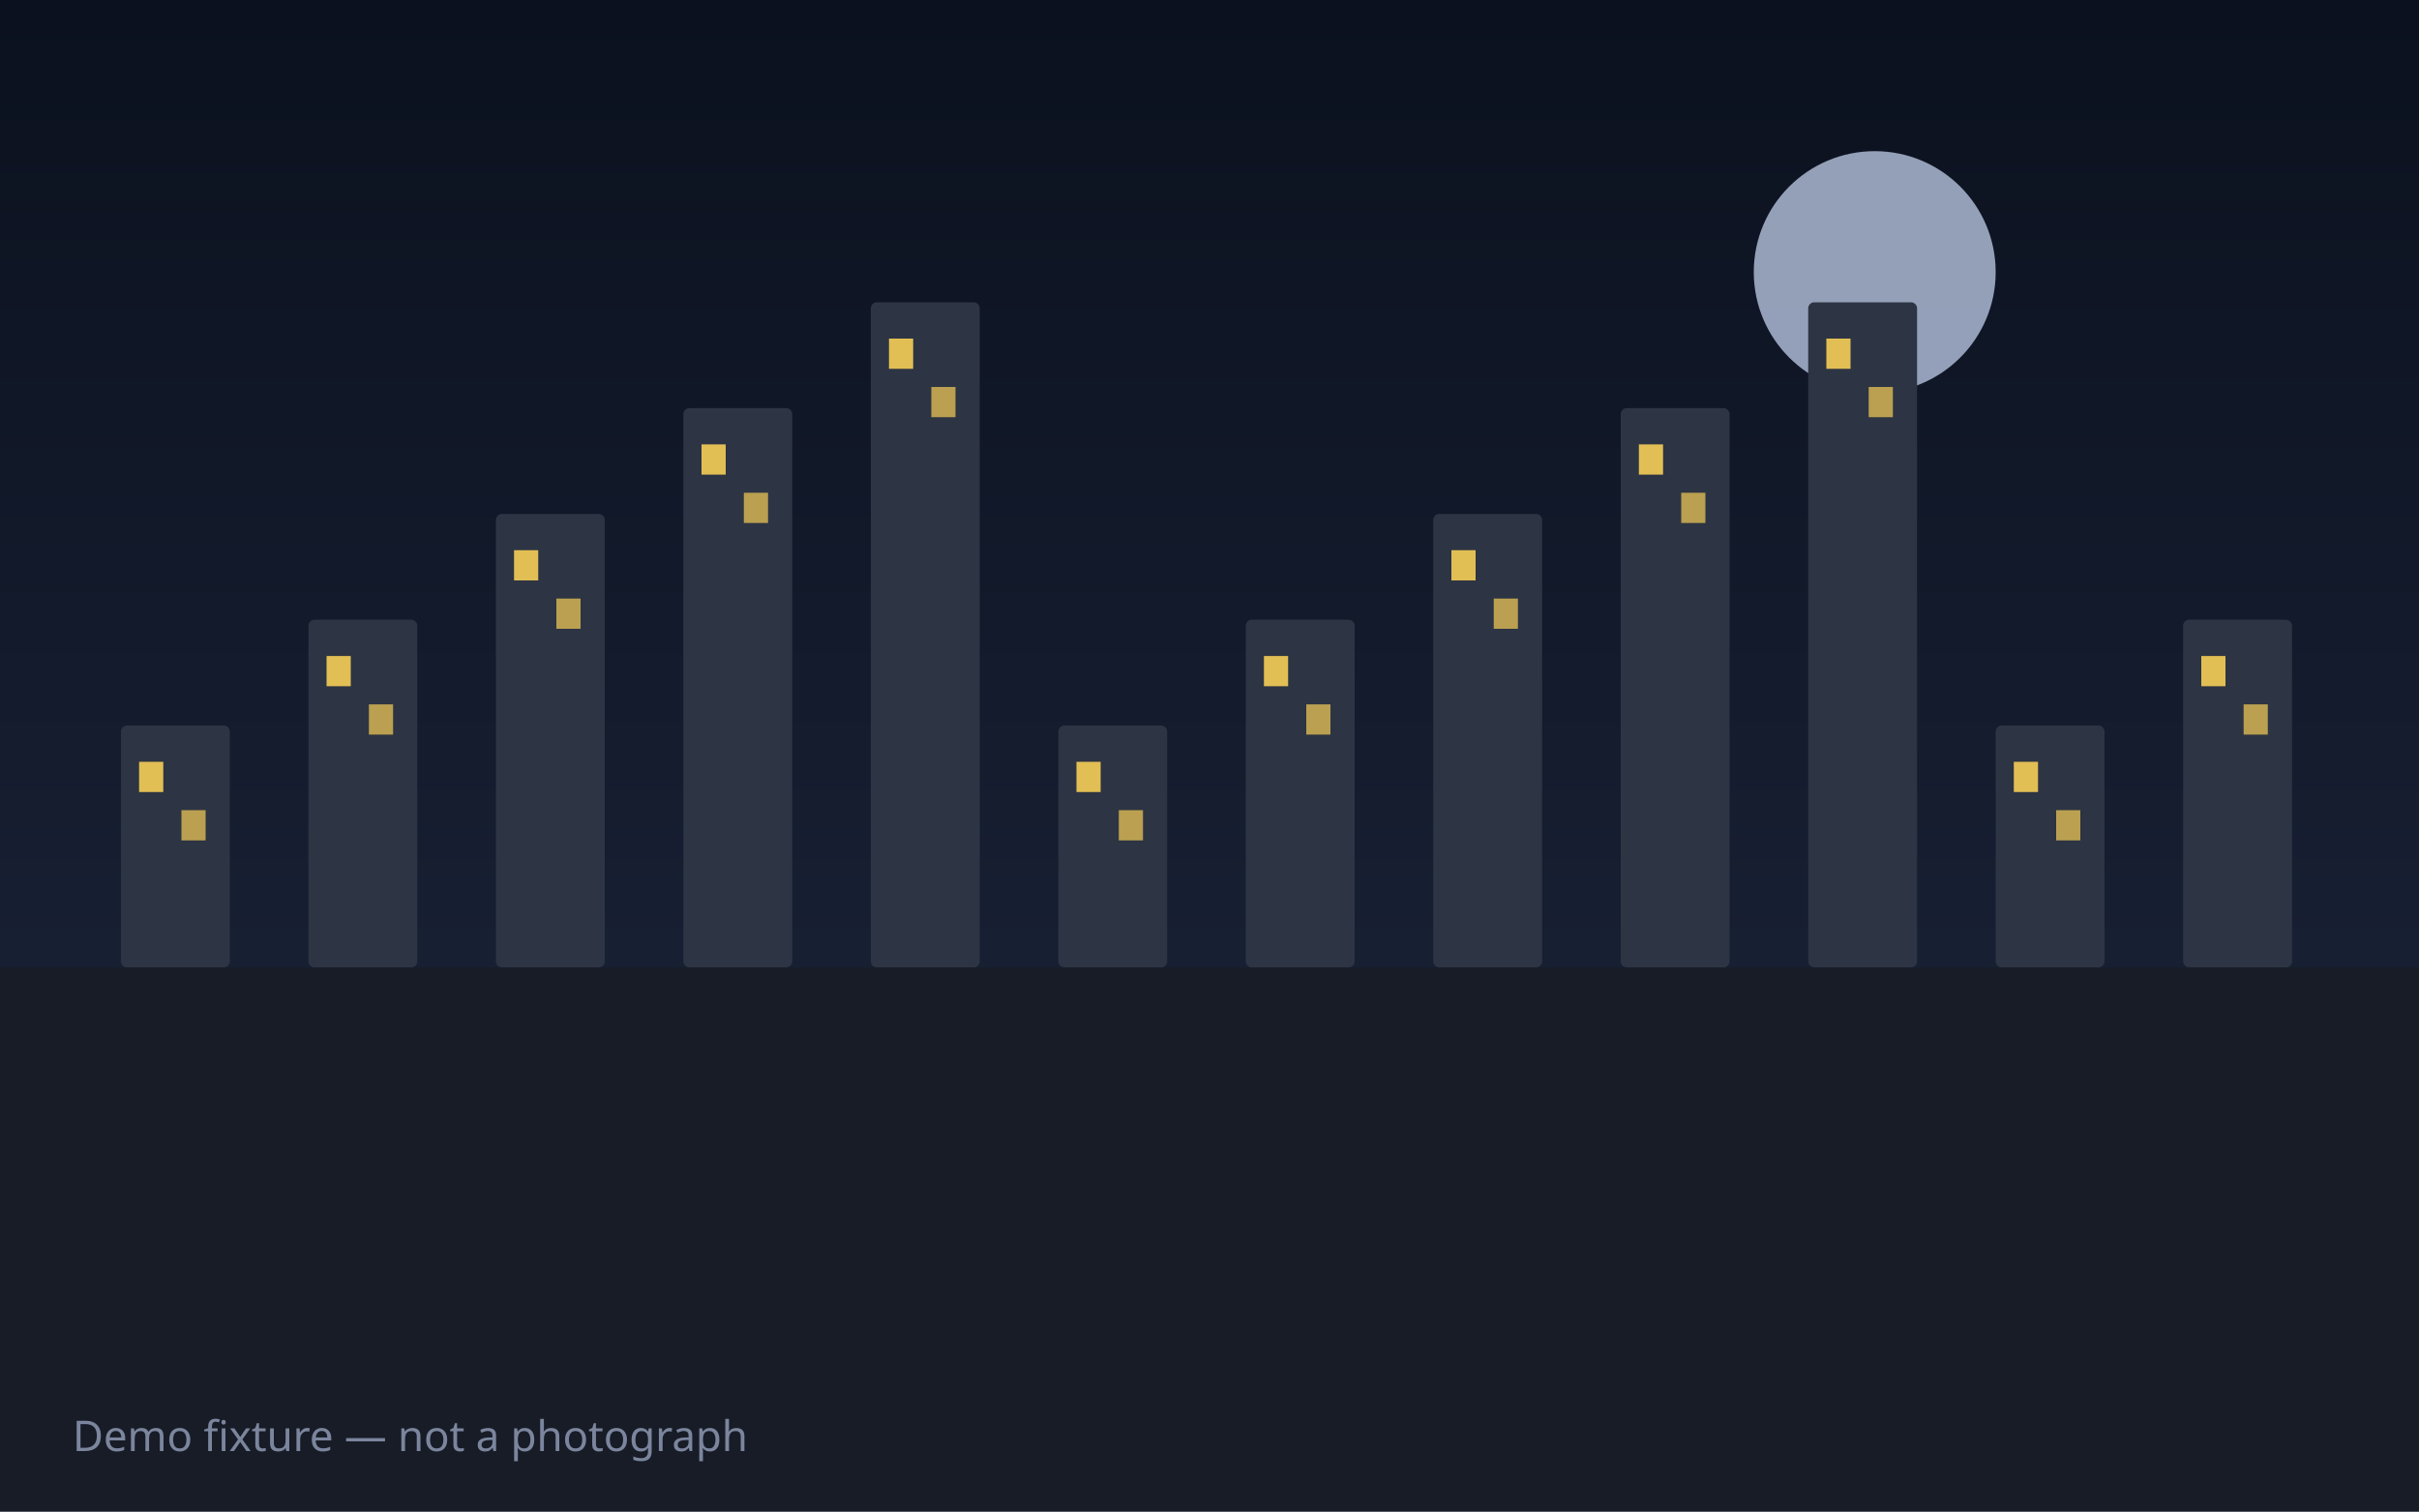
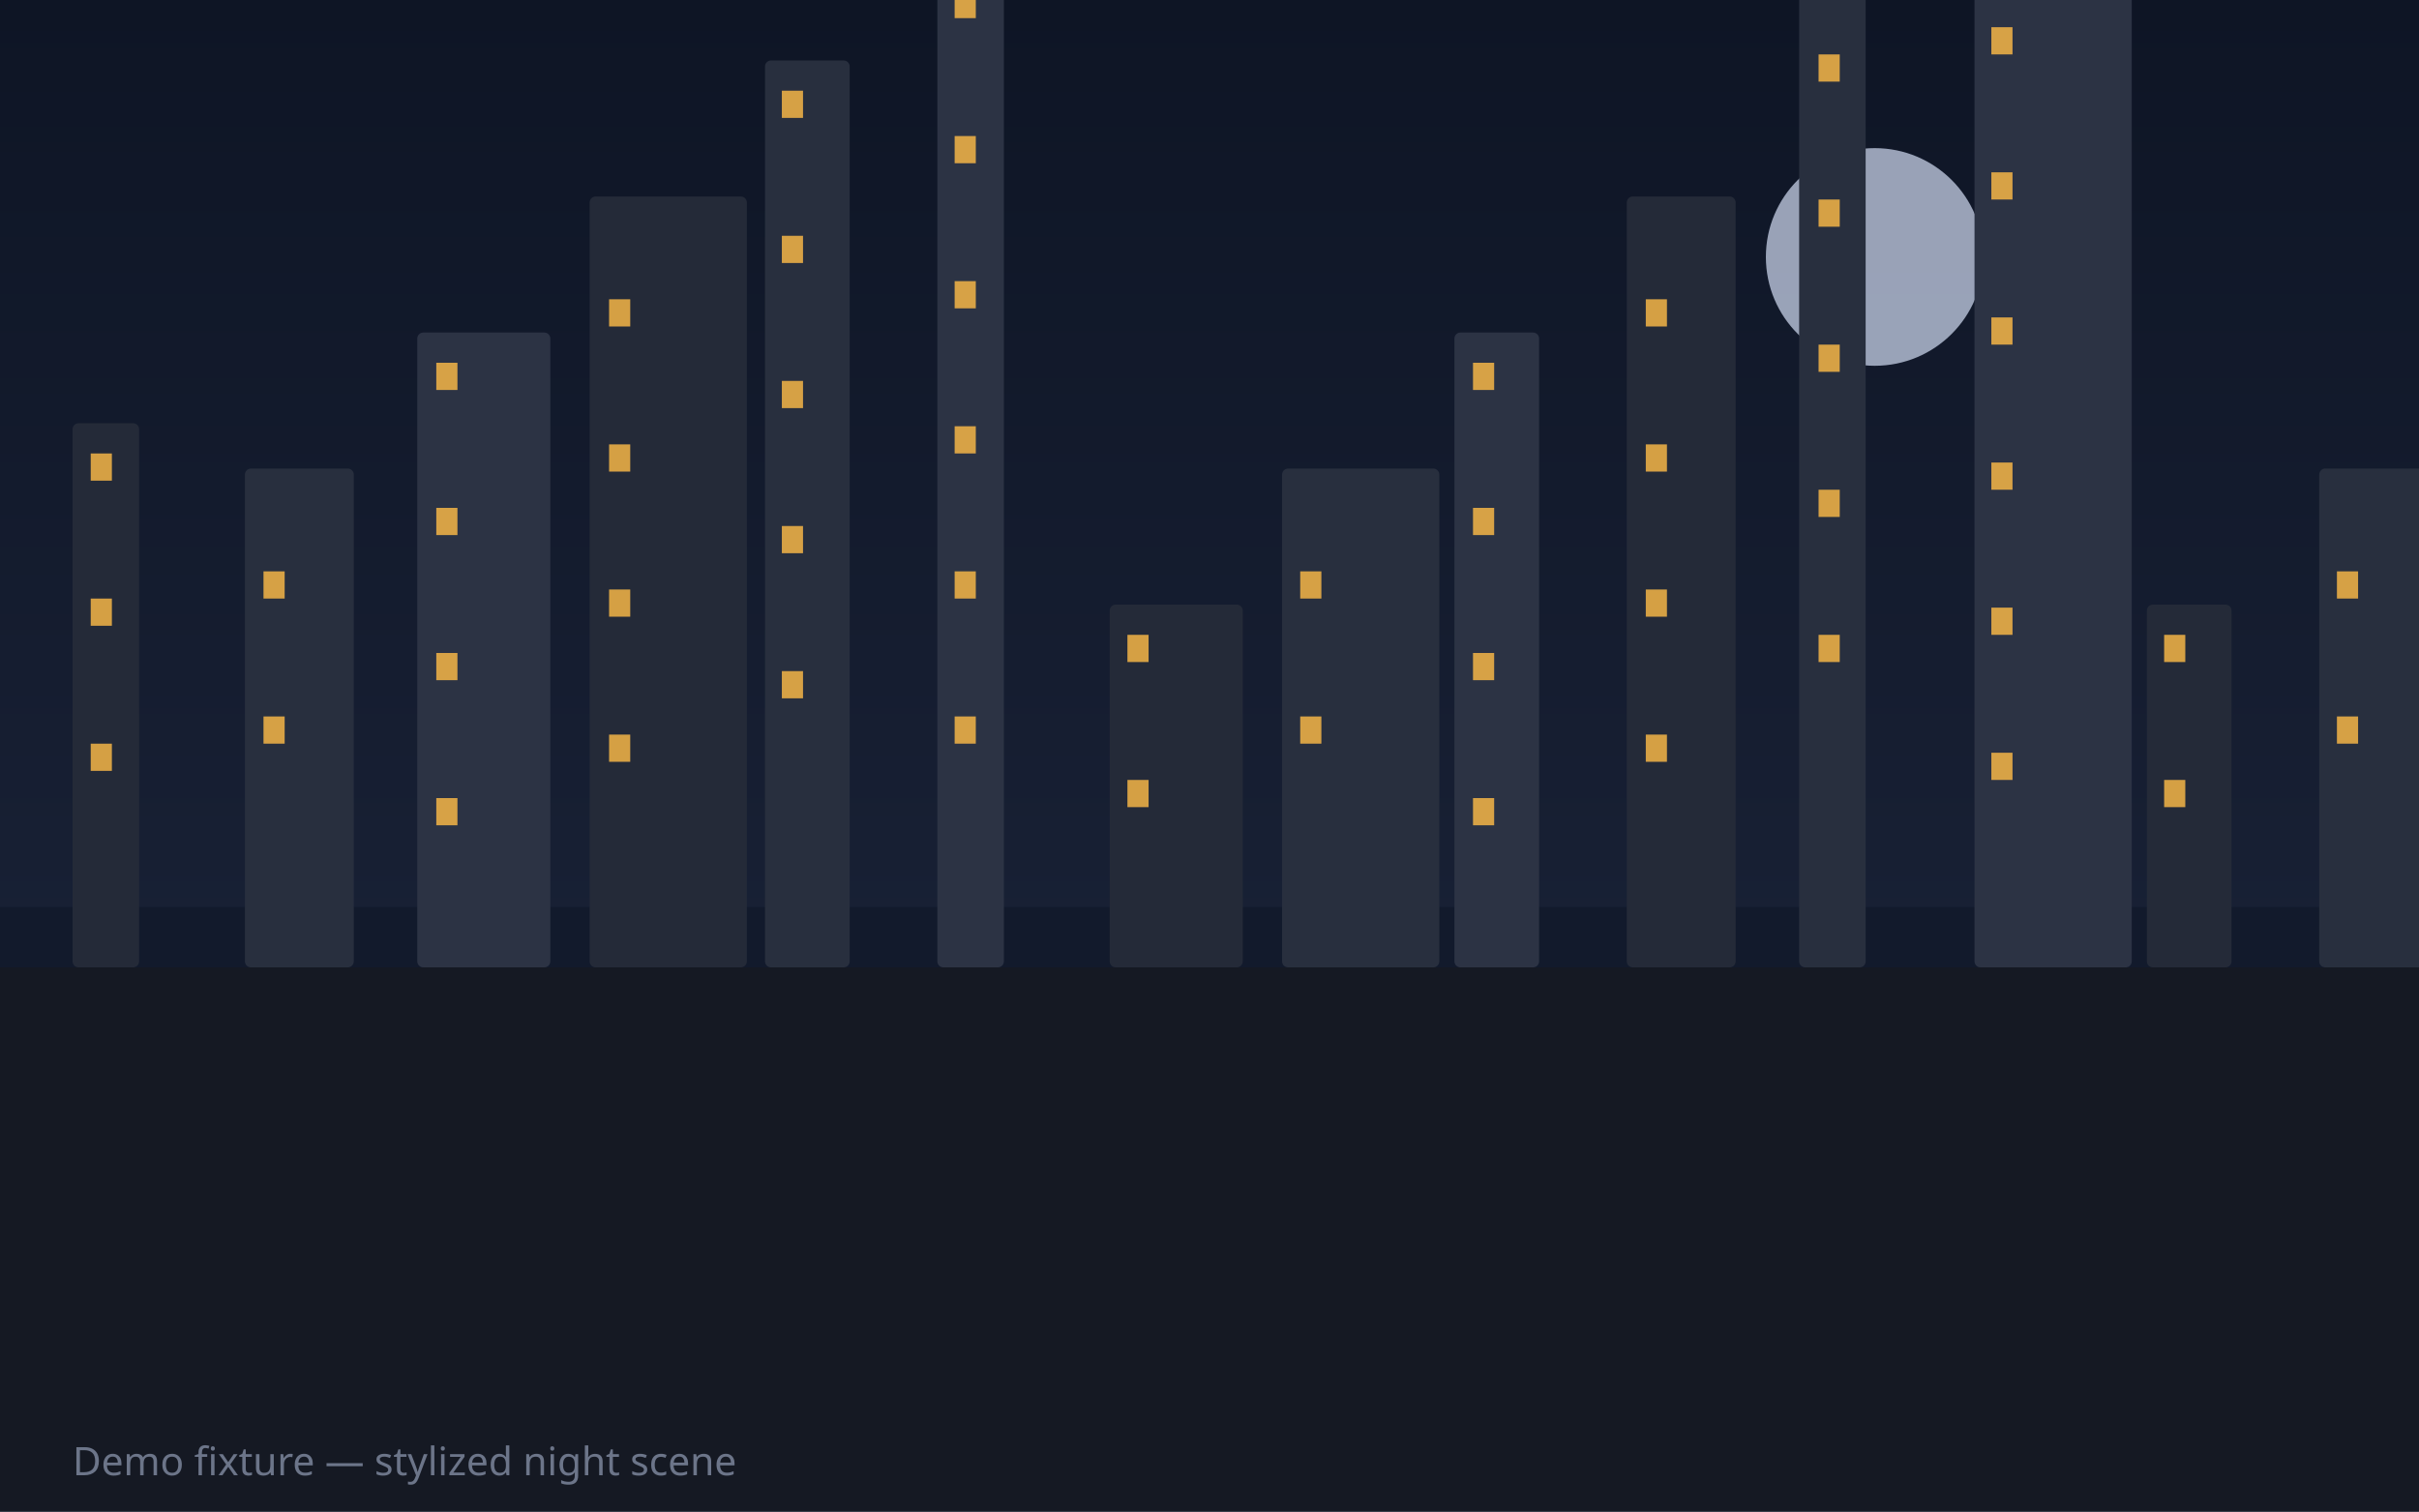
- <svg xmlns="http://www.w3.org/2000/svg" viewBox="0 0 800 500" role="img" aria-label="Demo night scene">
+ <svg xmlns="http://www.w3.org/2000/svg" width="800" height="500" viewBox="0 0 800 500" role="img" aria-label="Demo night scene">
  <defs>
    <linearGradient id="sky-aad-07" x1="0" y1="0" x2="0" y2="1">
-       <stop offset="0%" stop-color="hsl(222, 45%, 8%)" />
+       <stop offset="0%" stop-color="hsl(222, 45%, 10%)" />
      <stop offset="100%" stop-color="hsl(222, 35%, 18%)" />
    </linearGradient>
  </defs>
  <rect width="800" height="500" fill="url(#sky-aad-07)" />
-   <circle cx="620" cy="90" r="40" fill="hsl(222, 30%, 75%)" opacity="0.85" />
-   <rect y="320" width="800" height="180" fill="hsl(222, 25%, 12%)" />
-   <rect x="40" y="240" width="36" height="80" fill="hsl(222, 20%, 22%)" rx="2" />
-   <rect x="46" y="252" width="8" height="10" fill="hsl(45, 90%, 65%)" opacity="0.9" />
-   <rect x="60" y="268" width="8" height="10" fill="hsl(45, 90%, 65%)" opacity="0.7" />
-   <rect x="102" y="205" width="36" height="115" fill="hsl(222, 20%, 22%)" rx="2" />
-   <rect x="108" y="217" width="8" height="10" fill="hsl(45, 90%, 65%)" opacity="0.9" />
-   <rect x="122" y="233" width="8" height="10" fill="hsl(45, 90%, 65%)" opacity="0.7" />
-   <rect x="164" y="170" width="36" height="150" fill="hsl(222, 20%, 22%)" rx="2" />
-   <rect x="170" y="182" width="8" height="10" fill="hsl(45, 90%, 65%)" opacity="0.9" />
-   <rect x="184" y="198" width="8" height="10" fill="hsl(45, 90%, 65%)" opacity="0.7" />
-   <rect x="226" y="135" width="36" height="185" fill="hsl(222, 20%, 22%)" rx="2" />
-   <rect x="232" y="147" width="8" height="10" fill="hsl(45, 90%, 65%)" opacity="0.9" />
-   <rect x="246" y="163" width="8" height="10" fill="hsl(45, 90%, 65%)" opacity="0.7" />
-   <rect x="288" y="100" width="36" height="220" fill="hsl(222, 20%, 22%)" rx="2" />
-   <rect x="294" y="112" width="8" height="10" fill="hsl(45, 90%, 65%)" opacity="0.9" />
-   <rect x="308" y="128" width="8" height="10" fill="hsl(45, 90%, 65%)" opacity="0.7" />
-   <rect x="350" y="240" width="36" height="80" fill="hsl(222, 20%, 22%)" rx="2" />
-   <rect x="356" y="252" width="8" height="10" fill="hsl(45, 90%, 65%)" opacity="0.9" />
-   <rect x="370" y="268" width="8" height="10" fill="hsl(45, 90%, 65%)" opacity="0.7" />
-   <rect x="412" y="205" width="36" height="115" fill="hsl(222, 20%, 22%)" rx="2" />
-   <rect x="418" y="217" width="8" height="10" fill="hsl(45, 90%, 65%)" opacity="0.9" />
-   <rect x="432" y="233" width="8" height="10" fill="hsl(45, 90%, 65%)" opacity="0.7" />
-   <rect x="474" y="170" width="36" height="150" fill="hsl(222, 20%, 22%)" rx="2" />
-   <rect x="480" y="182" width="8" height="10" fill="hsl(45, 90%, 65%)" opacity="0.9" />
-   <rect x="494" y="198" width="8" height="10" fill="hsl(45, 90%, 65%)" opacity="0.7" />
-   <rect x="536" y="135" width="36" height="185" fill="hsl(222, 20%, 22%)" rx="2" />
-   <rect x="542" y="147" width="8" height="10" fill="hsl(45, 90%, 65%)" opacity="0.9" />
-   <rect x="556" y="163" width="8" height="10" fill="hsl(45, 90%, 65%)" opacity="0.7" />
-   <rect x="598" y="100" width="36" height="220" fill="hsl(222, 20%, 22%)" rx="2" />
-   <rect x="604" y="112" width="8" height="10" fill="hsl(45, 90%, 65%)" opacity="0.9" />
-   <rect x="618" y="128" width="8" height="10" fill="hsl(45, 90%, 65%)" opacity="0.7" />
-   <rect x="660" y="240" width="36" height="80" fill="hsl(222, 20%, 22%)" rx="2" />
-   <rect x="666" y="252" width="8" height="10" fill="hsl(45, 90%, 65%)" opacity="0.9" />
-   <rect x="680" y="268" width="8" height="10" fill="hsl(45, 90%, 65%)" opacity="0.7" />
-   <rect x="722" y="205" width="36" height="115" fill="hsl(222, 20%, 22%)" rx="2" />
-   <rect x="728" y="217" width="8" height="10" fill="hsl(45, 90%, 65%)" opacity="0.9" />
-   <rect x="742" y="233" width="8" height="10" fill="hsl(45, 90%, 65%)" opacity="0.7" />
-   <text x="24" y="480" fill="hsl(222, 15%, 55%)" font-family="system-ui,sans-serif" font-size="14">Demo fixture — not a photograph</text>
+   <circle cx="620" cy="85" r="36" fill="hsl(222, 28%, 78%)" opacity="0.82" />
+   <path d="M0 350 Q200 310 400 340 T800 330 L800 500 L0 500 Z" fill="hsl(222, 40%, 12%)" opacity="0.75" />
+   <rect y="300" width="800" height="120" fill="hsl(222, 40%, 12%)" opacity="0.9" />
+   <ellipse cx="80" cy="360" rx="40" ry="6" fill="hsl(222, 25%, 22%)" opacity="0.35" />
+   <ellipse cx="175" cy="360" rx="40" ry="6" fill="hsl(222, 25%, 22%)" opacity="0.35" />
+   <ellipse cx="270" cy="360" rx="40" ry="6" fill="hsl(222, 25%, 22%)" opacity="0.35" />
+   <ellipse cx="365" cy="360" rx="40" ry="6" fill="hsl(222, 25%, 22%)" opacity="0.35" />
+   <ellipse cx="460" cy="360" rx="40" ry="6" fill="hsl(222, 25%, 22%)" opacity="0.35" />
+   <ellipse cx="555" cy="360" rx="40" ry="6" fill="hsl(222, 25%, 22%)" opacity="0.35" />
+   <ellipse cx="650" cy="360" rx="40" ry="6" fill="hsl(222, 25%, 22%)" opacity="0.35" />
+   <ellipse cx="745" cy="360" rx="40" ry="6" fill="hsl(222, 25%, 22%)" opacity="0.35" />
+   <rect y="320" width="800" height="180" fill="hsl(222, 25%, 11%)" />
+   <rect x="24" y="140" width="22" height="180" fill="hsl(222, 22%, 18%)" rx="2" />
+   <rect x="30" y="150" width="7" height="9" fill="hsl(38, 90%, 62%)" opacity="0.85" />
+   <rect x="30" y="198" width="7" height="9" fill="hsl(38, 90%, 62%)" opacity="0.85" />
+   <rect x="30" y="246" width="7" height="9" fill="hsl(38, 90%, 62%)" opacity="0.85" />
+   <rect x="81" y="155" width="36" height="165" fill="hsl(222, 22%, 20%)" rx="2" />
+   <rect x="87.143" y="189" width="7" height="9" fill="hsl(38, 90%, 62%)" opacity="0.85" />
+   <rect x="87.143" y="237" width="7" height="9" fill="hsl(38, 90%, 62%)" opacity="0.85" />
+   <rect x="138" y="110" width="44" height="210" fill="hsl(222, 22%, 22%)" rx="2" />
+   <rect x="144.286" y="120" width="7" height="9" fill="hsl(38, 90%, 62%)" opacity="0.85" />
+   <rect x="144.286" y="168" width="7" height="9" fill="hsl(38, 90%, 62%)" opacity="0.85" />
+   <rect x="144.286" y="216" width="7" height="9" fill="hsl(38, 90%, 62%)" opacity="0.85" />
+   <rect x="144.286" y="264" width="7" height="9" fill="hsl(38, 90%, 62%)" opacity="0.85" />
+   <rect x="195" y="65" width="52" height="255" fill="hsl(222, 22%, 18%)" rx="2" />
+   <rect x="201.429" y="99" width="7" height="9" fill="hsl(38, 90%, 62%)" opacity="0.85" />
+   <rect x="201.429" y="147" width="7" height="9" fill="hsl(38, 90%, 62%)" opacity="0.85" />
+   <rect x="201.429" y="195" width="7" height="9" fill="hsl(38, 90%, 62%)" opacity="0.85" />
+   <rect x="201.429" y="243" width="7" height="9" fill="hsl(38, 90%, 62%)" opacity="0.85" />
+   <rect x="253" y="20" width="28" height="300" fill="hsl(222, 22%, 20%)" rx="2" />
+   <rect x="258.571" y="30" width="7" height="9" fill="hsl(38, 90%, 62%)" opacity="0.85" />
+   <rect x="258.571" y="78" width="7" height="9" fill="hsl(38, 90%, 62%)" opacity="0.85" />
+   <rect x="258.571" y="126" width="7" height="9" fill="hsl(38, 90%, 62%)" opacity="0.85" />
+   <rect x="258.571" y="174" width="7" height="9" fill="hsl(38, 90%, 62%)" opacity="0.85" />
+   <rect x="258.571" y="222" width="7" height="9" fill="hsl(38, 90%, 62%)" opacity="0.85" />
+   <rect x="310" y="-85" width="22" height="405" fill="hsl(222, 22%, 22%)" rx="2" />
+   <rect x="315.714" y="-51" width="7" height="9" fill="hsl(38, 90%, 62%)" opacity="0.85" />
+   <rect x="315.714" y="-3" width="7" height="9" fill="hsl(38, 90%, 62%)" opacity="0.85" />
+   <rect x="315.714" y="45" width="7" height="9" fill="hsl(38, 90%, 62%)" opacity="0.85" />
+   <rect x="315.714" y="93" width="7" height="9" fill="hsl(38, 90%, 62%)" opacity="0.85" />
+   <rect x="315.714" y="141" width="7" height="9" fill="hsl(38, 90%, 62%)" opacity="0.85" />
+   <rect x="315.714" y="189" width="7" height="9" fill="hsl(38, 90%, 62%)" opacity="0.85" />
+   <rect x="315.714" y="237" width="7" height="9" fill="hsl(38, 90%, 62%)" opacity="0.85" />
+   <rect x="367" y="200" width="44" height="120" fill="hsl(222, 22%, 18%)" rx="2" />
+   <rect x="372.857" y="210" width="7" height="9" fill="hsl(38, 90%, 62%)" opacity="0.85" />
+   <rect x="372.857" y="258" width="7" height="9" fill="hsl(38, 90%, 62%)" opacity="0.85" />
+   <rect x="424" y="155" width="52" height="165" fill="hsl(222, 22%, 20%)" rx="2" />
+   <rect x="430" y="189" width="7" height="9" fill="hsl(38, 90%, 62%)" opacity="0.85" />
+   <rect x="430" y="237" width="7" height="9" fill="hsl(38, 90%, 62%)" opacity="0.85" />
+   <rect x="481" y="110" width="28" height="210" fill="hsl(222, 22%, 22%)" rx="2" />
+   <rect x="487.143" y="120" width="7" height="9" fill="hsl(38, 90%, 62%)" opacity="0.85" />
+   <rect x="487.143" y="168" width="7" height="9" fill="hsl(38, 90%, 62%)" opacity="0.85" />
+   <rect x="487.143" y="216" width="7" height="9" fill="hsl(38, 90%, 62%)" opacity="0.85" />
+   <rect x="487.143" y="264" width="7" height="9" fill="hsl(38, 90%, 62%)" opacity="0.85" />
+   <rect x="538" y="65" width="36" height="255" fill="hsl(222, 22%, 18%)" rx="2" />
+   <rect x="544.286" y="99" width="7" height="9" fill="hsl(38, 90%, 62%)" opacity="0.85" />
+   <rect x="544.286" y="147" width="7" height="9" fill="hsl(38, 90%, 62%)" opacity="0.85" />
+   <rect x="544.286" y="195" width="7" height="9" fill="hsl(38, 90%, 62%)" opacity="0.85" />
+   <rect x="544.286" y="243" width="7" height="9" fill="hsl(38, 90%, 62%)" opacity="0.85" />
+   <rect x="595" y="-40" width="22" height="360" fill="hsl(222, 22%, 20%)" rx="2" />
+   <rect x="601.429" y="-30" width="7" height="9" fill="hsl(38, 90%, 62%)" opacity="0.85" />
+   <rect x="601.429" y="18" width="7" height="9" fill="hsl(38, 90%, 62%)" opacity="0.85" />
+   <rect x="601.429" y="66" width="7" height="9" fill="hsl(38, 90%, 62%)" opacity="0.85" />
+   <rect x="601.429" y="114" width="7" height="9" fill="hsl(38, 90%, 62%)" opacity="0.85" />
+   <rect x="601.429" y="162" width="7" height="9" fill="hsl(38, 90%, 62%)" opacity="0.85" />
+   <rect x="601.429" y="210" width="7" height="9" fill="hsl(38, 90%, 62%)" opacity="0.85" />
+   <rect x="653" y="-25" width="52" height="345" fill="hsl(222, 22%, 22%)" rx="2" />
+   <rect x="658.571" y="9" width="7" height="9" fill="hsl(38, 90%, 62%)" opacity="0.85" />
+   <rect x="658.571" y="57" width="7" height="9" fill="hsl(38, 90%, 62%)" opacity="0.85" />
+   <rect x="658.571" y="105" width="7" height="9" fill="hsl(38, 90%, 62%)" opacity="0.85" />
+   <rect x="658.571" y="153" width="7" height="9" fill="hsl(38, 90%, 62%)" opacity="0.85" />
+   <rect x="658.571" y="201" width="7" height="9" fill="hsl(38, 90%, 62%)" opacity="0.85" />
+   <rect x="658.571" y="249" width="7" height="9" fill="hsl(38, 90%, 62%)" opacity="0.85" />
+   <rect x="710" y="200" width="28" height="120" fill="hsl(222, 22%, 18%)" rx="2" />
+   <rect x="715.714" y="210" width="7" height="9" fill="hsl(38, 90%, 62%)" opacity="0.85" />
+   <rect x="715.714" y="258" width="7" height="9" fill="hsl(38, 90%, 62%)" opacity="0.85" />
+   <rect x="767" y="155" width="36" height="165" fill="hsl(222, 22%, 20%)" rx="2" />
+   <rect x="772.857" y="189" width="7" height="9" fill="hsl(38, 90%, 62%)" opacity="0.85" />
+   <rect x="772.857" y="237" width="7" height="9" fill="hsl(38, 90%, 62%)" opacity="0.85" />
+   <text x="24" y="488" fill="hsl(222, 12%, 48%)" font-family="system-ui,sans-serif" font-size="13">Demo fixture — stylized night scene</text>
</svg>
